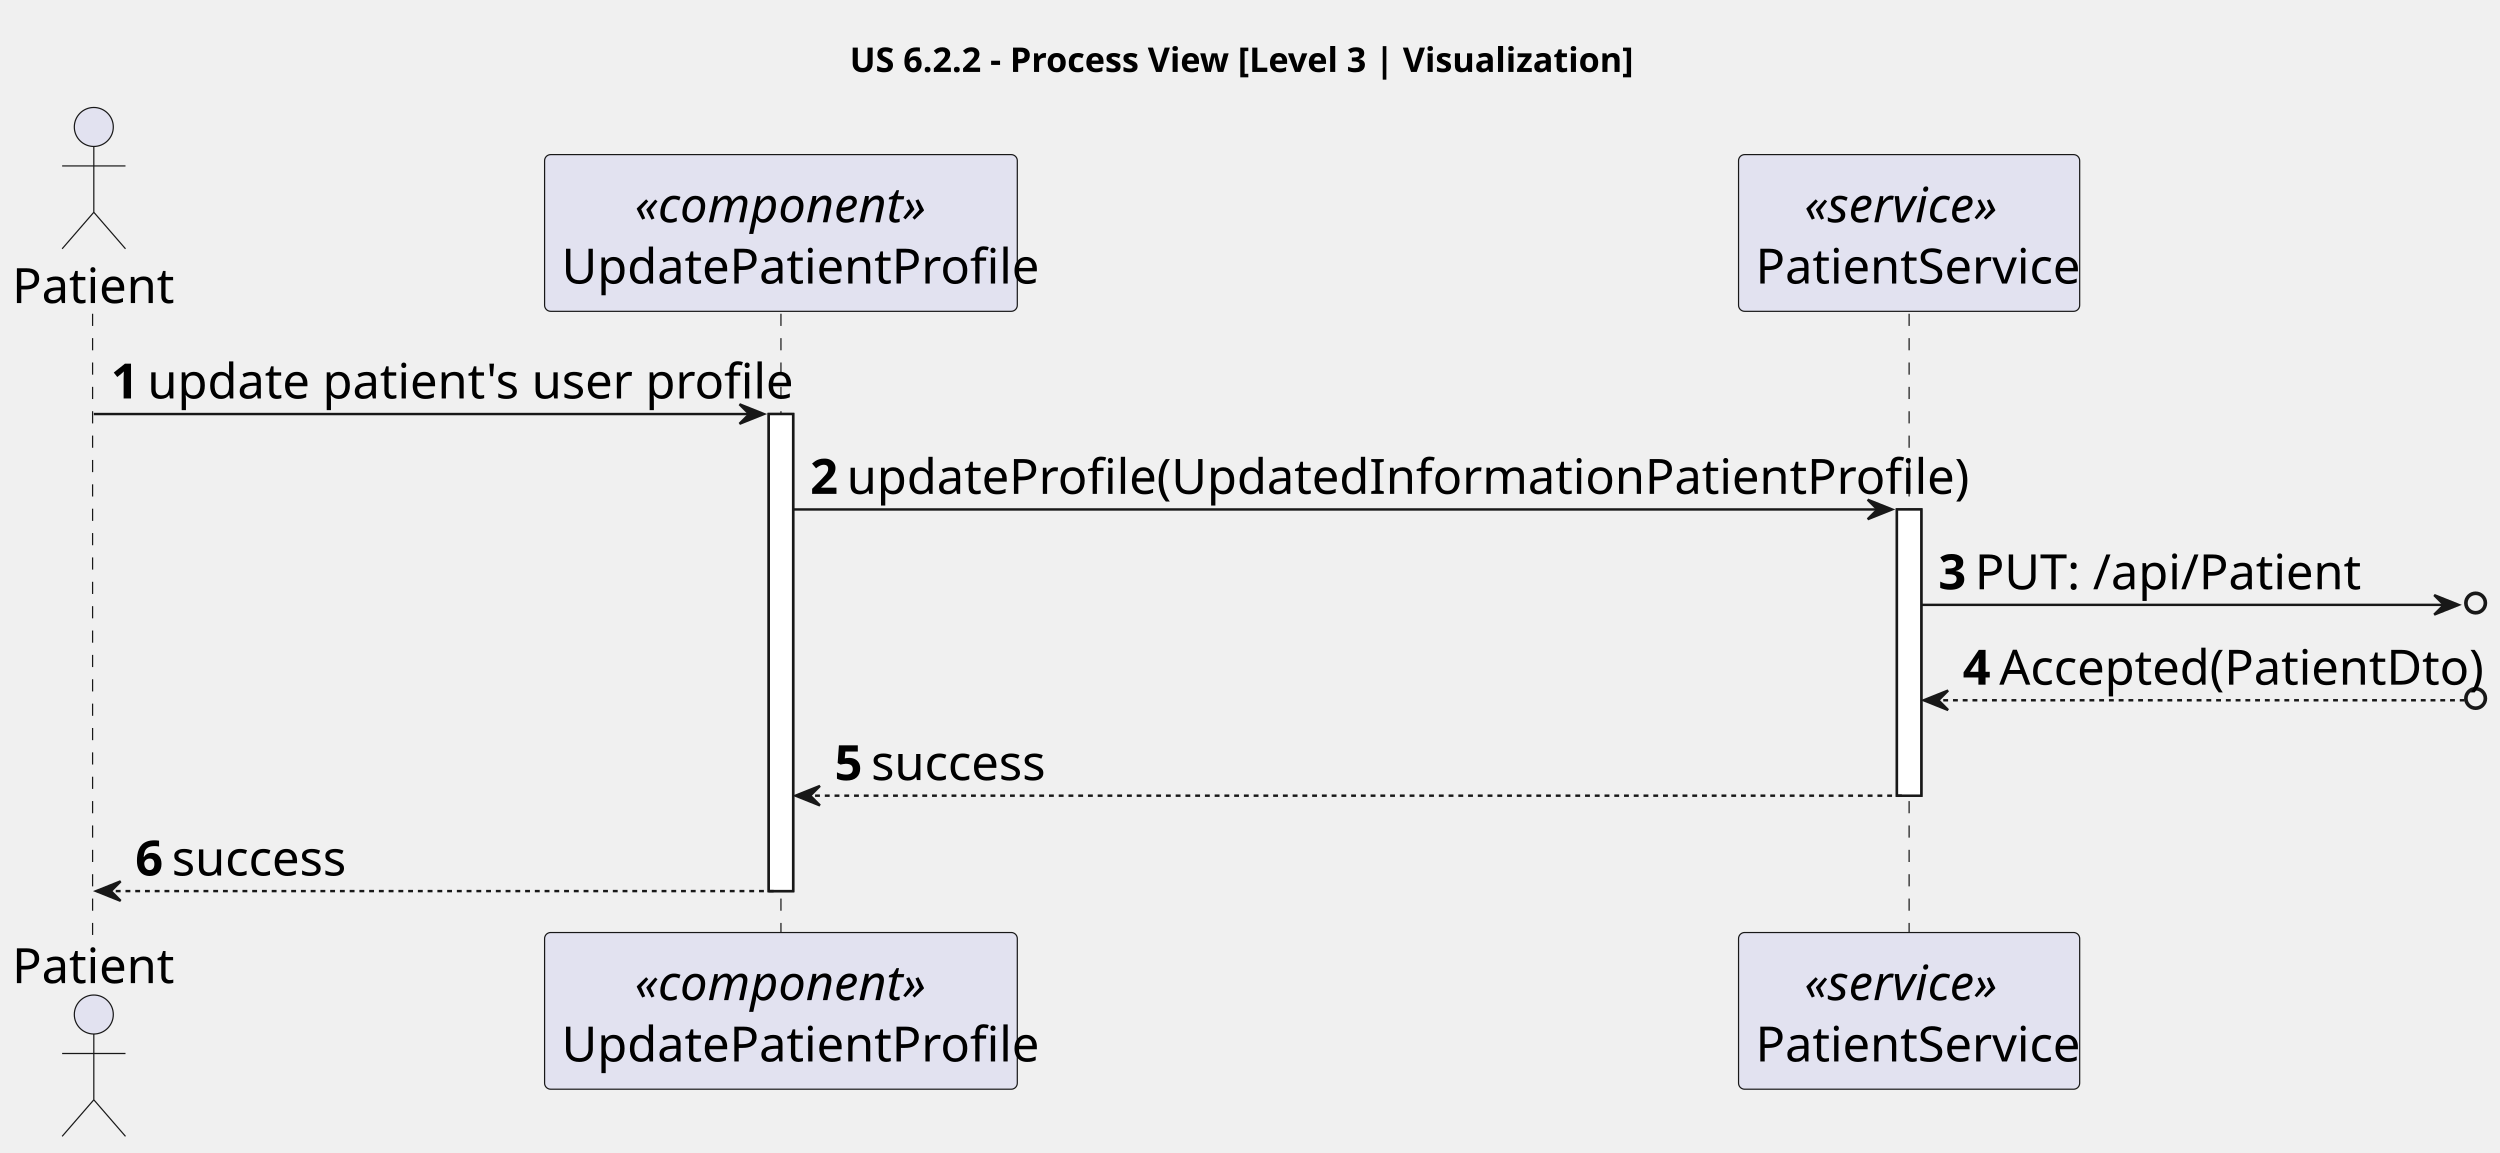
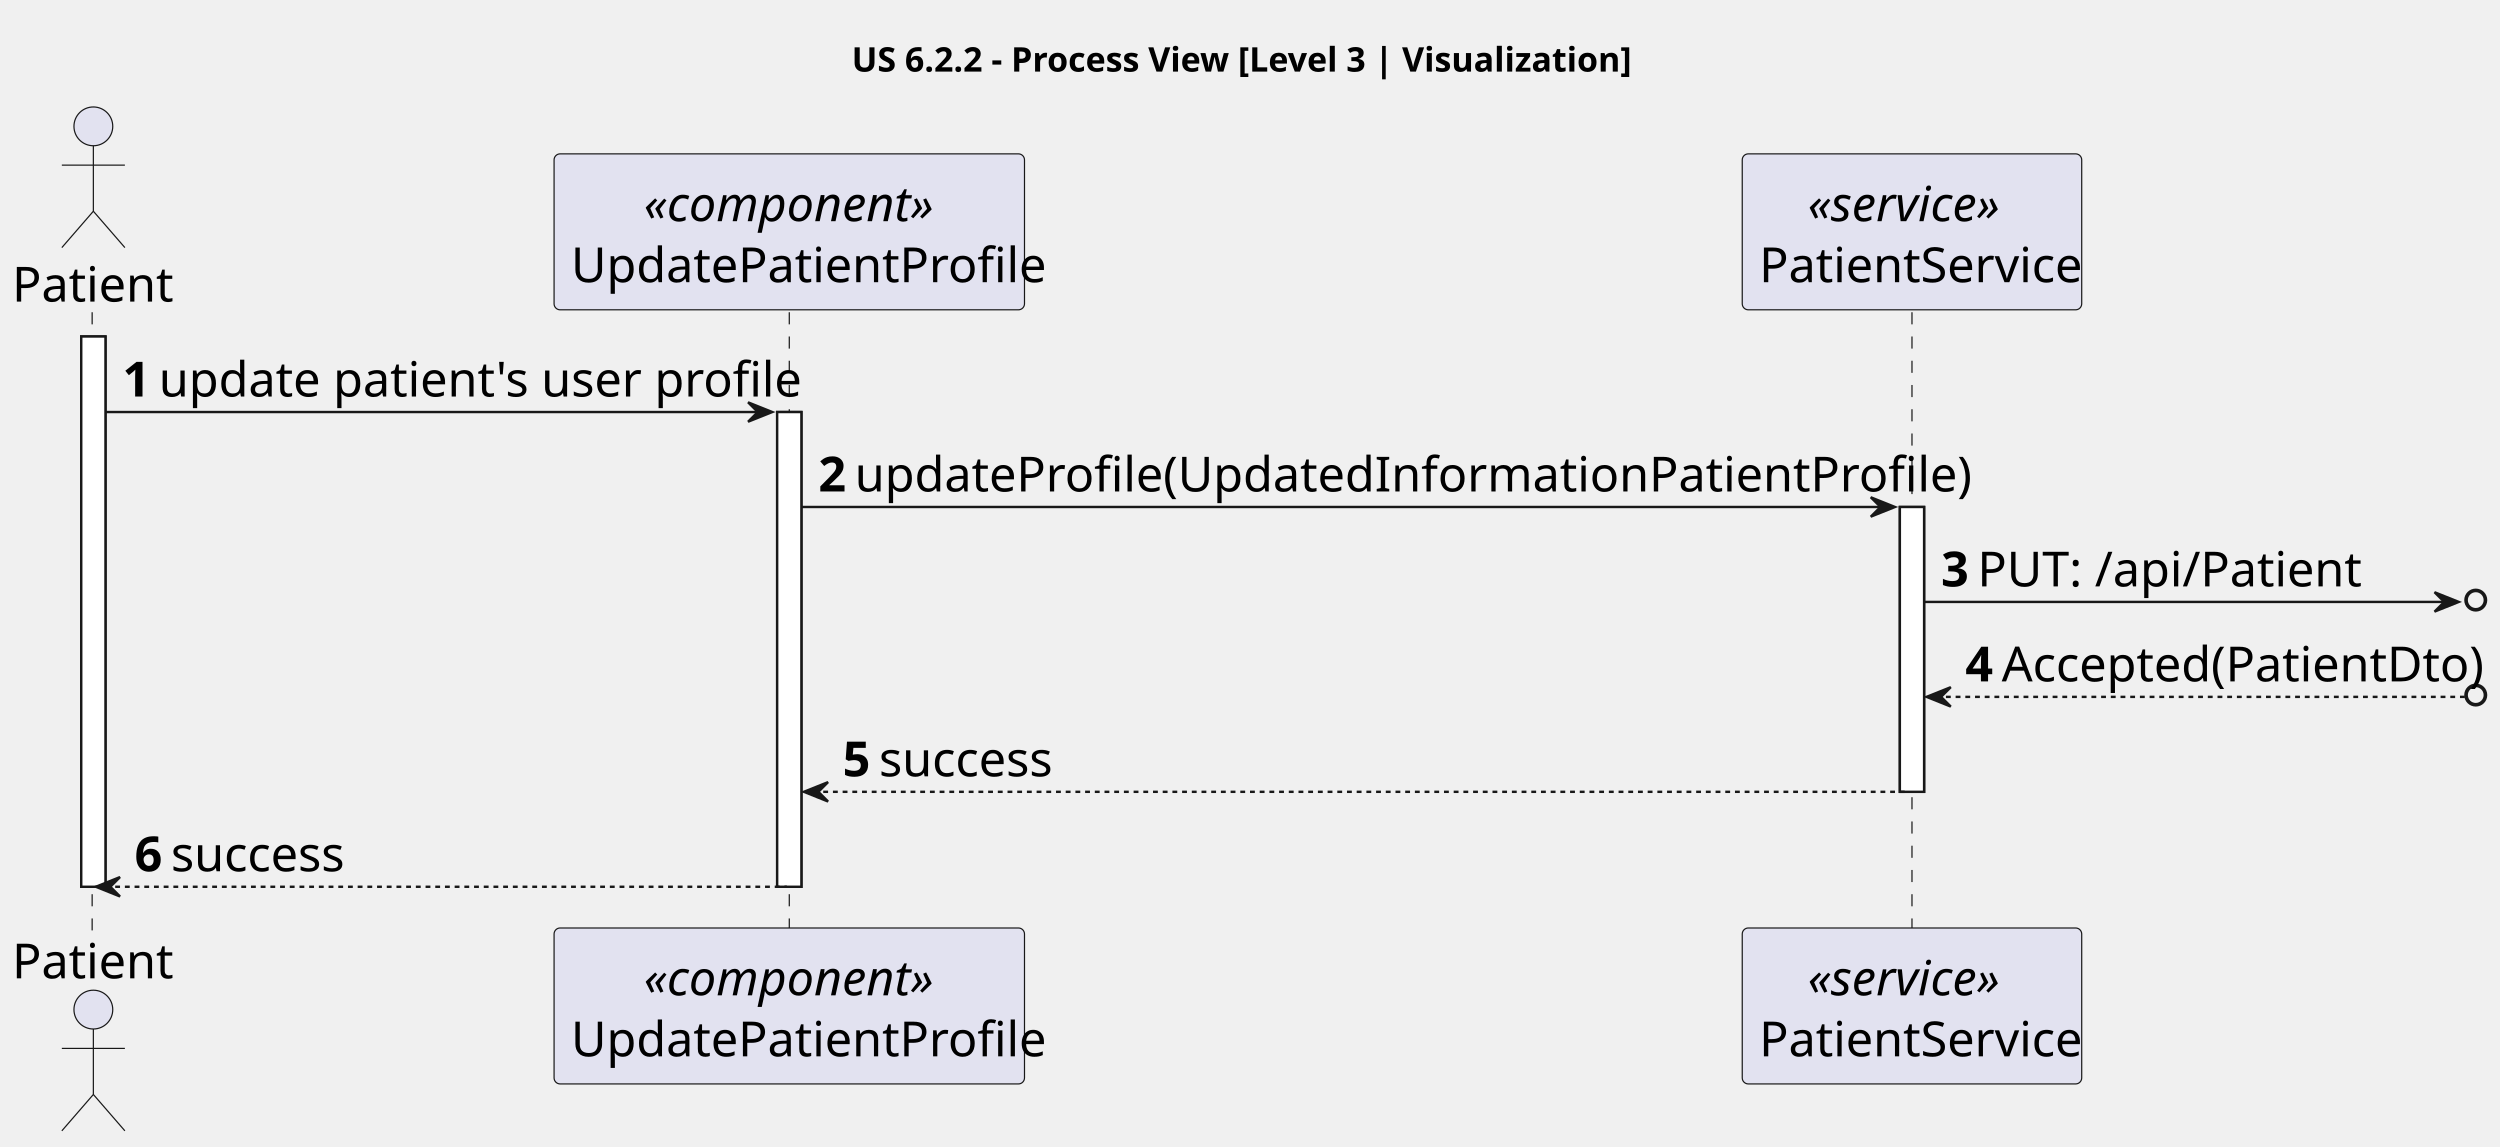
- <svg xmlns="http://www.w3.org/2000/svg" contentStyleType="text/css" height="473px" preserveAspectRatio="none" style="width:1026px;height:473px;background:#FFFFFF;" version="1.1" viewBox="0 0 1026 473" width="1026px" zoomAndPan="magnify">
+ <svg xmlns="http://www.w3.org/2000/svg" contentStyleType="text/css" height="473px" preserveAspectRatio="none" style="width:1031px;height:473px;background:#FFFFFF;" version="1.1" viewBox="0 0 1031 473" width="1031px" zoomAndPan="magnify">
  <defs />
  <g>
-     <text fill="#000000" font-family="sans-serif" font-size="14" font-weight="bold" lengthAdjust="spacing" textLength="326" x="348.75" y="29.533">US 6.2.2 - Process View [Level 3 | Visualization]</text>
-     <rect fill="#FFFFFF" height="195.781" style="stroke:#181818;stroke-width:1.0;" width="10" x="315.5" y="169.922" />
-     <rect fill="#FFFFFF" height="117.469" style="stroke:#181818;stroke-width:1.0;" width="10" x="778.5" y="209.078" />
+     <text fill="#000000" font-family="sans-serif" font-size="14" font-weight="bold" lengthAdjust="spacing" textLength="326" x="351.25" y="29.533">US 6.2.2 - Process View [Level 3 | Visualization]</text>
+     <rect fill="#FFFFFF" height="226.938" style="stroke:#181818;stroke-width:1.0;" width="10" x="33.5" y="138.766" />
+     <rect fill="#FFFFFF" height="195.781" style="stroke:#181818;stroke-width:1.0;" width="10" x="320.5" y="169.922" />
+     <rect fill="#FFFFFF" height="117.469" style="stroke:#181818;stroke-width:1.0;" width="10" x="783.5" y="209.078" />
    <line style="stroke:#181818;stroke-width:0.5;stroke-dasharray:5.0,5.0;" x1="38" x2="38" y1="128.766" y2="383.703" />
-     <line style="stroke:#181818;stroke-width:0.5;stroke-dasharray:5.0,5.0;" x1="320.5" x2="320.5" y1="128.766" y2="383.703" />
-     <line style="stroke:#181818;stroke-width:0.5;stroke-dasharray:5.0,5.0;" x1="783.5" x2="783.5" y1="128.766" y2="383.703" />
+     <line style="stroke:#181818;stroke-width:0.5;stroke-dasharray:5.0,5.0;" x1="325.5" x2="325.5" y1="128.766" y2="383.703" />
+     <line style="stroke:#181818;stroke-width:0.5;stroke-dasharray:5.0,5.0;" x1="788.5" x2="788.5" y1="128.766" y2="383.703" />
    <text fill="#000000" font-family="sans-serif" font-size="20" lengthAdjust="spacing" textLength="61" x="5" y="124.371">Patient</text>
    <ellipse cx="38.5" cy="52.109" fill="#E2E2F0" rx="8" ry="8" style="stroke:#181818;stroke-width:0.5;" />
    <path d="M38.5,60.109 L38.5,87.109 M25.5,68.109 L51.5,68.109 M38.5,87.109 L25.5,102.109 M38.5,87.109 L51.5,102.109 " fill="none" style="stroke:#181818;stroke-width:0.5;" />
    <text fill="#000000" font-family="sans-serif" font-size="20" lengthAdjust="spacing" textLength="61" x="5" y="403.465">Patient</text>
    <ellipse cx="38.5" cy="416.359" fill="#E2E2F0" rx="8" ry="8" style="stroke:#181818;stroke-width:0.5;" />
    <path d="M38.5,424.359 L38.5,451.359 M25.5,432.359 L51.5,432.359 M38.5,451.359 L25.5,466.359 M38.5,451.359 L51.5,466.359 " fill="none" style="stroke:#181818;stroke-width:0.5;" />
-     <rect fill="#E2E2F0" height="64.312" rx="2.5" ry="2.5" style="stroke:#181818;stroke-width:0.5;" width="194" x="223.5" y="63.453" />
-     <text fill="#000000" font-family="sans-serif" font-size="20" font-style="italic" lengthAdjust="spacing" textLength="120" x="260.5" y="91.215">«component»</text>
-     <text fill="#000000" font-family="sans-serif" font-size="20" lengthAdjust="spacing" textLength="180" x="230.5" y="116.371">UpdatePatientProfile</text>
-     <rect fill="#E2E2F0" height="64.312" rx="2.5" ry="2.5" style="stroke:#181818;stroke-width:0.5;" width="194" x="223.5" y="382.703" />
-     <text fill="#000000" font-family="sans-serif" font-size="20" font-style="italic" lengthAdjust="spacing" textLength="120" x="260.5" y="410.465">«component»</text>
-     <text fill="#000000" font-family="sans-serif" font-size="20" lengthAdjust="spacing" textLength="180" x="230.5" y="435.621">UpdatePatientProfile</text>
-     <rect fill="#E2E2F0" height="64.312" rx="2.5" ry="2.5" style="stroke:#181818;stroke-width:0.5;" width="140" x="713.5" y="63.453" />
-     <text fill="#000000" font-family="sans-serif" font-size="20" font-style="italic" lengthAdjust="spacing" textLength="86" x="740.5" y="91.215">«service»</text>
-     <text fill="#000000" font-family="sans-serif" font-size="20" lengthAdjust="spacing" textLength="126" x="720.5" y="116.371">PatientService</text>
-     <rect fill="#E2E2F0" height="64.312" rx="2.5" ry="2.5" style="stroke:#181818;stroke-width:0.5;" width="140" x="713.5" y="382.703" />
-     <text fill="#000000" font-family="sans-serif" font-size="20" font-style="italic" lengthAdjust="spacing" textLength="86" x="740.5" y="410.465">«service»</text>
-     <text fill="#000000" font-family="sans-serif" font-size="20" lengthAdjust="spacing" textLength="126" x="720.5" y="435.621">PatientService</text>
-     <rect fill="#FFFFFF" height="195.781" style="stroke:#181818;stroke-width:1.0;" width="10" x="315.5" y="169.922" />
-     <rect fill="#FFFFFF" height="117.469" style="stroke:#181818;stroke-width:1.0;" width="10" x="778.5" y="209.078" />
-     <polygon fill="#181818" points="303.5,165.922,313.5,169.922,303.5,173.922,307.5,169.922" style="stroke:#181818;stroke-width:1.0;" />
-     <line style="stroke:#181818;stroke-width:1.0;" x1="38.5" x2="309.5" y1="169.922" y2="169.922" />
-     <text fill="#000000" font-family="sans-serif" font-size="20" font-weight="bold" lengthAdjust="spacing" textLength="11" x="45.5" y="163.527">1</text>
-     <text fill="#000000" font-family="sans-serif" font-size="20" lengthAdjust="spacing" textLength="243" x="60.5" y="163.527">update patient's user profile</text>
-     <polygon fill="#181818" points="766.5,205.078,776.5,209.078,766.5,213.078,770.5,209.078" style="stroke:#181818;stroke-width:1.0;" />
-     <line style="stroke:#181818;stroke-width:1.0;" x1="325.5" x2="772.5" y1="209.078" y2="209.078" />
-     <text fill="#000000" font-family="sans-serif" font-size="20" font-weight="bold" lengthAdjust="spacing" textLength="11" x="332.5" y="202.684">2</text>
-     <text fill="#000000" font-family="sans-serif" font-size="20" lengthAdjust="spacing" textLength="419" x="347.5" y="202.684">updateProfile(UpdatedInformationPatientProfile)</text>
-     <ellipse cx="1016" cy="247.484" fill="none" rx="4" ry="4" style="stroke:#181818;stroke-width:1.5;" />
-     <polygon fill="#181818" points="999,244.234,1009,248.234,999,252.234,1003,248.234" style="stroke:#181818;stroke-width:1.0;" />
-     <line style="stroke:#181818;stroke-width:1.0;" x1="788.5" x2="1005" y1="248.234" y2="248.234" />
-     <text fill="#000000" font-family="sans-serif" font-size="20" font-weight="bold" lengthAdjust="spacing" textLength="11" x="795.5" y="241.84">3</text>
-     <text fill="#000000" font-family="sans-serif" font-size="20" lengthAdjust="spacing" textLength="149" x="810.5" y="241.84">PUT: /api/Patient</text>
-     <polygon fill="#181818" points="799.5,283.391,789.5,287.391,799.5,291.391,795.5,287.391" style="stroke:#181818;stroke-width:1.0;" />
-     <ellipse cx="1016" cy="286.641" fill="none" rx="4" ry="4" style="stroke:#181818;stroke-width:1.5;" />
-     <line style="stroke:#181818;stroke-width:1.0;stroke-dasharray:2.0,2.0;" x1="793.5" x2="1011.5" y1="287.391" y2="287.391" />
-     <text fill="#000000" font-family="sans-serif" font-size="20" font-weight="bold" lengthAdjust="spacing" textLength="11" x="805.5" y="280.996">4</text>
-     <text fill="#000000" font-family="sans-serif" font-size="20" lengthAdjust="spacing" textLength="189" x="820.5" y="280.996">Accepted(PatientDto)</text>
-     <polygon fill="#181818" points="336.5,322.547,326.5,326.547,336.5,330.547,332.5,326.547" style="stroke:#181818;stroke-width:1.0;" />
-     <line style="stroke:#181818;stroke-width:1.0;stroke-dasharray:2.0,2.0;" x1="330.5" x2="782.5" y1="326.547" y2="326.547" />
-     <text fill="#000000" font-family="sans-serif" font-size="20" font-weight="bold" lengthAdjust="spacing" textLength="11" x="342.5" y="320.152">5</text>
-     <text fill="#000000" font-family="sans-serif" font-size="20" lengthAdjust="spacing" textLength="71" x="357.5" y="320.152">success</text>
+     <rect fill="#E2E2F0" height="64.312" rx="2.5" ry="2.5" style="stroke:#181818;stroke-width:0.5;" width="194" x="228.5" y="63.453" />
+     <text fill="#000000" font-family="sans-serif" font-size="20" font-style="italic" lengthAdjust="spacing" textLength="120" x="265.5" y="91.215">«component»</text>
+     <text fill="#000000" font-family="sans-serif" font-size="20" lengthAdjust="spacing" textLength="180" x="235.5" y="116.371">UpdatePatientProfile</text>
+     <rect fill="#E2E2F0" height="64.312" rx="2.5" ry="2.5" style="stroke:#181818;stroke-width:0.5;" width="194" x="228.5" y="382.703" />
+     <text fill="#000000" font-family="sans-serif" font-size="20" font-style="italic" lengthAdjust="spacing" textLength="120" x="265.5" y="410.465">«component»</text>
+     <text fill="#000000" font-family="sans-serif" font-size="20" lengthAdjust="spacing" textLength="180" x="235.5" y="435.621">UpdatePatientProfile</text>
+     <rect fill="#E2E2F0" height="64.312" rx="2.5" ry="2.5" style="stroke:#181818;stroke-width:0.5;" width="140" x="718.5" y="63.453" />
+     <text fill="#000000" font-family="sans-serif" font-size="20" font-style="italic" lengthAdjust="spacing" textLength="86" x="745.5" y="91.215">«service»</text>
+     <text fill="#000000" font-family="sans-serif" font-size="20" lengthAdjust="spacing" textLength="126" x="725.5" y="116.371">PatientService</text>
+     <rect fill="#E2E2F0" height="64.312" rx="2.5" ry="2.5" style="stroke:#181818;stroke-width:0.5;" width="140" x="718.5" y="382.703" />
+     <text fill="#000000" font-family="sans-serif" font-size="20" font-style="italic" lengthAdjust="spacing" textLength="86" x="745.5" y="410.465">«service»</text>
+     <text fill="#000000" font-family="sans-serif" font-size="20" lengthAdjust="spacing" textLength="126" x="725.5" y="435.621">PatientService</text>
+     <rect fill="#FFFFFF" height="226.938" style="stroke:#181818;stroke-width:1.0;" width="10" x="33.5" y="138.766" />
+     <rect fill="#FFFFFF" height="195.781" style="stroke:#181818;stroke-width:1.0;" width="10" x="320.5" y="169.922" />
+     <rect fill="#FFFFFF" height="117.469" style="stroke:#181818;stroke-width:1.0;" width="10" x="783.5" y="209.078" />
+     <polygon fill="#181818" points="308.5,165.922,318.5,169.922,308.5,173.922,312.5,169.922" style="stroke:#181818;stroke-width:1.0;" />
+     <line style="stroke:#181818;stroke-width:1.0;" x1="43.5" x2="314.5" y1="169.922" y2="169.922" />
+     <text fill="#000000" font-family="sans-serif" font-size="20" font-weight="bold" lengthAdjust="spacing" textLength="11" x="50.5" y="163.527">1</text>
+     <text fill="#000000" font-family="sans-serif" font-size="20" lengthAdjust="spacing" textLength="243" x="65.5" y="163.527">update patient's user profile</text>
+     <polygon fill="#181818" points="771.5,205.078,781.5,209.078,771.5,213.078,775.5,209.078" style="stroke:#181818;stroke-width:1.0;" />
+     <line style="stroke:#181818;stroke-width:1.0;" x1="330.5" x2="777.5" y1="209.078" y2="209.078" />
+     <text fill="#000000" font-family="sans-serif" font-size="20" font-weight="bold" lengthAdjust="spacing" textLength="11" x="337.5" y="202.684">2</text>
+     <text fill="#000000" font-family="sans-serif" font-size="20" lengthAdjust="spacing" textLength="419" x="352.5" y="202.684">updateProfile(UpdatedInformationPatientProfile)</text>
+     <ellipse cx="1021" cy="247.484" fill="none" rx="4" ry="4" style="stroke:#181818;stroke-width:1.5;" />
+     <polygon fill="#181818" points="1004,244.234,1014,248.234,1004,252.234,1008,248.234" style="stroke:#181818;stroke-width:1.0;" />
+     <line style="stroke:#181818;stroke-width:1.0;" x1="793.5" x2="1010" y1="248.234" y2="248.234" />
+     <text fill="#000000" font-family="sans-serif" font-size="20" font-weight="bold" lengthAdjust="spacing" textLength="11" x="800.5" y="241.84">3</text>
+     <text fill="#000000" font-family="sans-serif" font-size="20" lengthAdjust="spacing" textLength="149" x="815.5" y="241.84">PUT: /api/Patient</text>
+     <polygon fill="#181818" points="804.5,283.391,794.5,287.391,804.5,291.391,800.5,287.391" style="stroke:#181818;stroke-width:1.0;" />
+     <ellipse cx="1021" cy="286.641" fill="none" rx="4" ry="4" style="stroke:#181818;stroke-width:1.5;" />
+     <line style="stroke:#181818;stroke-width:1.0;stroke-dasharray:2.0,2.0;" x1="798.5" x2="1016.5" y1="287.391" y2="287.391" />
+     <text fill="#000000" font-family="sans-serif" font-size="20" font-weight="bold" lengthAdjust="spacing" textLength="11" x="810.5" y="280.996">4</text>
+     <text fill="#000000" font-family="sans-serif" font-size="20" lengthAdjust="spacing" textLength="189" x="825.5" y="280.996">Accepted(PatientDto)</text>
+     <polygon fill="#181818" points="341.5,322.547,331.5,326.547,341.5,330.547,337.5,326.547" style="stroke:#181818;stroke-width:1.0;" />
+     <line style="stroke:#181818;stroke-width:1.0;stroke-dasharray:2.0,2.0;" x1="335.5" x2="787.5" y1="326.547" y2="326.547" />
+     <text fill="#000000" font-family="sans-serif" font-size="20" font-weight="bold" lengthAdjust="spacing" textLength="11" x="347.5" y="320.152">5</text>
+     <text fill="#000000" font-family="sans-serif" font-size="20" lengthAdjust="spacing" textLength="71" x="362.5" y="320.152">success</text>
    <polygon fill="#181818" points="49.5,361.703,39.5,365.703,49.5,369.703,45.5,365.703" style="stroke:#181818;stroke-width:1.0;" />
-     <line style="stroke:#181818;stroke-width:1.0;stroke-dasharray:2.0,2.0;" x1="43.5" x2="319.5" y1="365.703" y2="365.703" />
+     <line style="stroke:#181818;stroke-width:1.0;stroke-dasharray:2.0,2.0;" x1="43.5" x2="324.5" y1="365.703" y2="365.703" />
    <text fill="#000000" font-family="sans-serif" font-size="20" font-weight="bold" lengthAdjust="spacing" textLength="11" x="55.5" y="359.309">6</text>
    <text fill="#000000" font-family="sans-serif" font-size="20" lengthAdjust="spacing" textLength="71" x="70.5" y="359.309">success</text>
  </g>
</svg>
